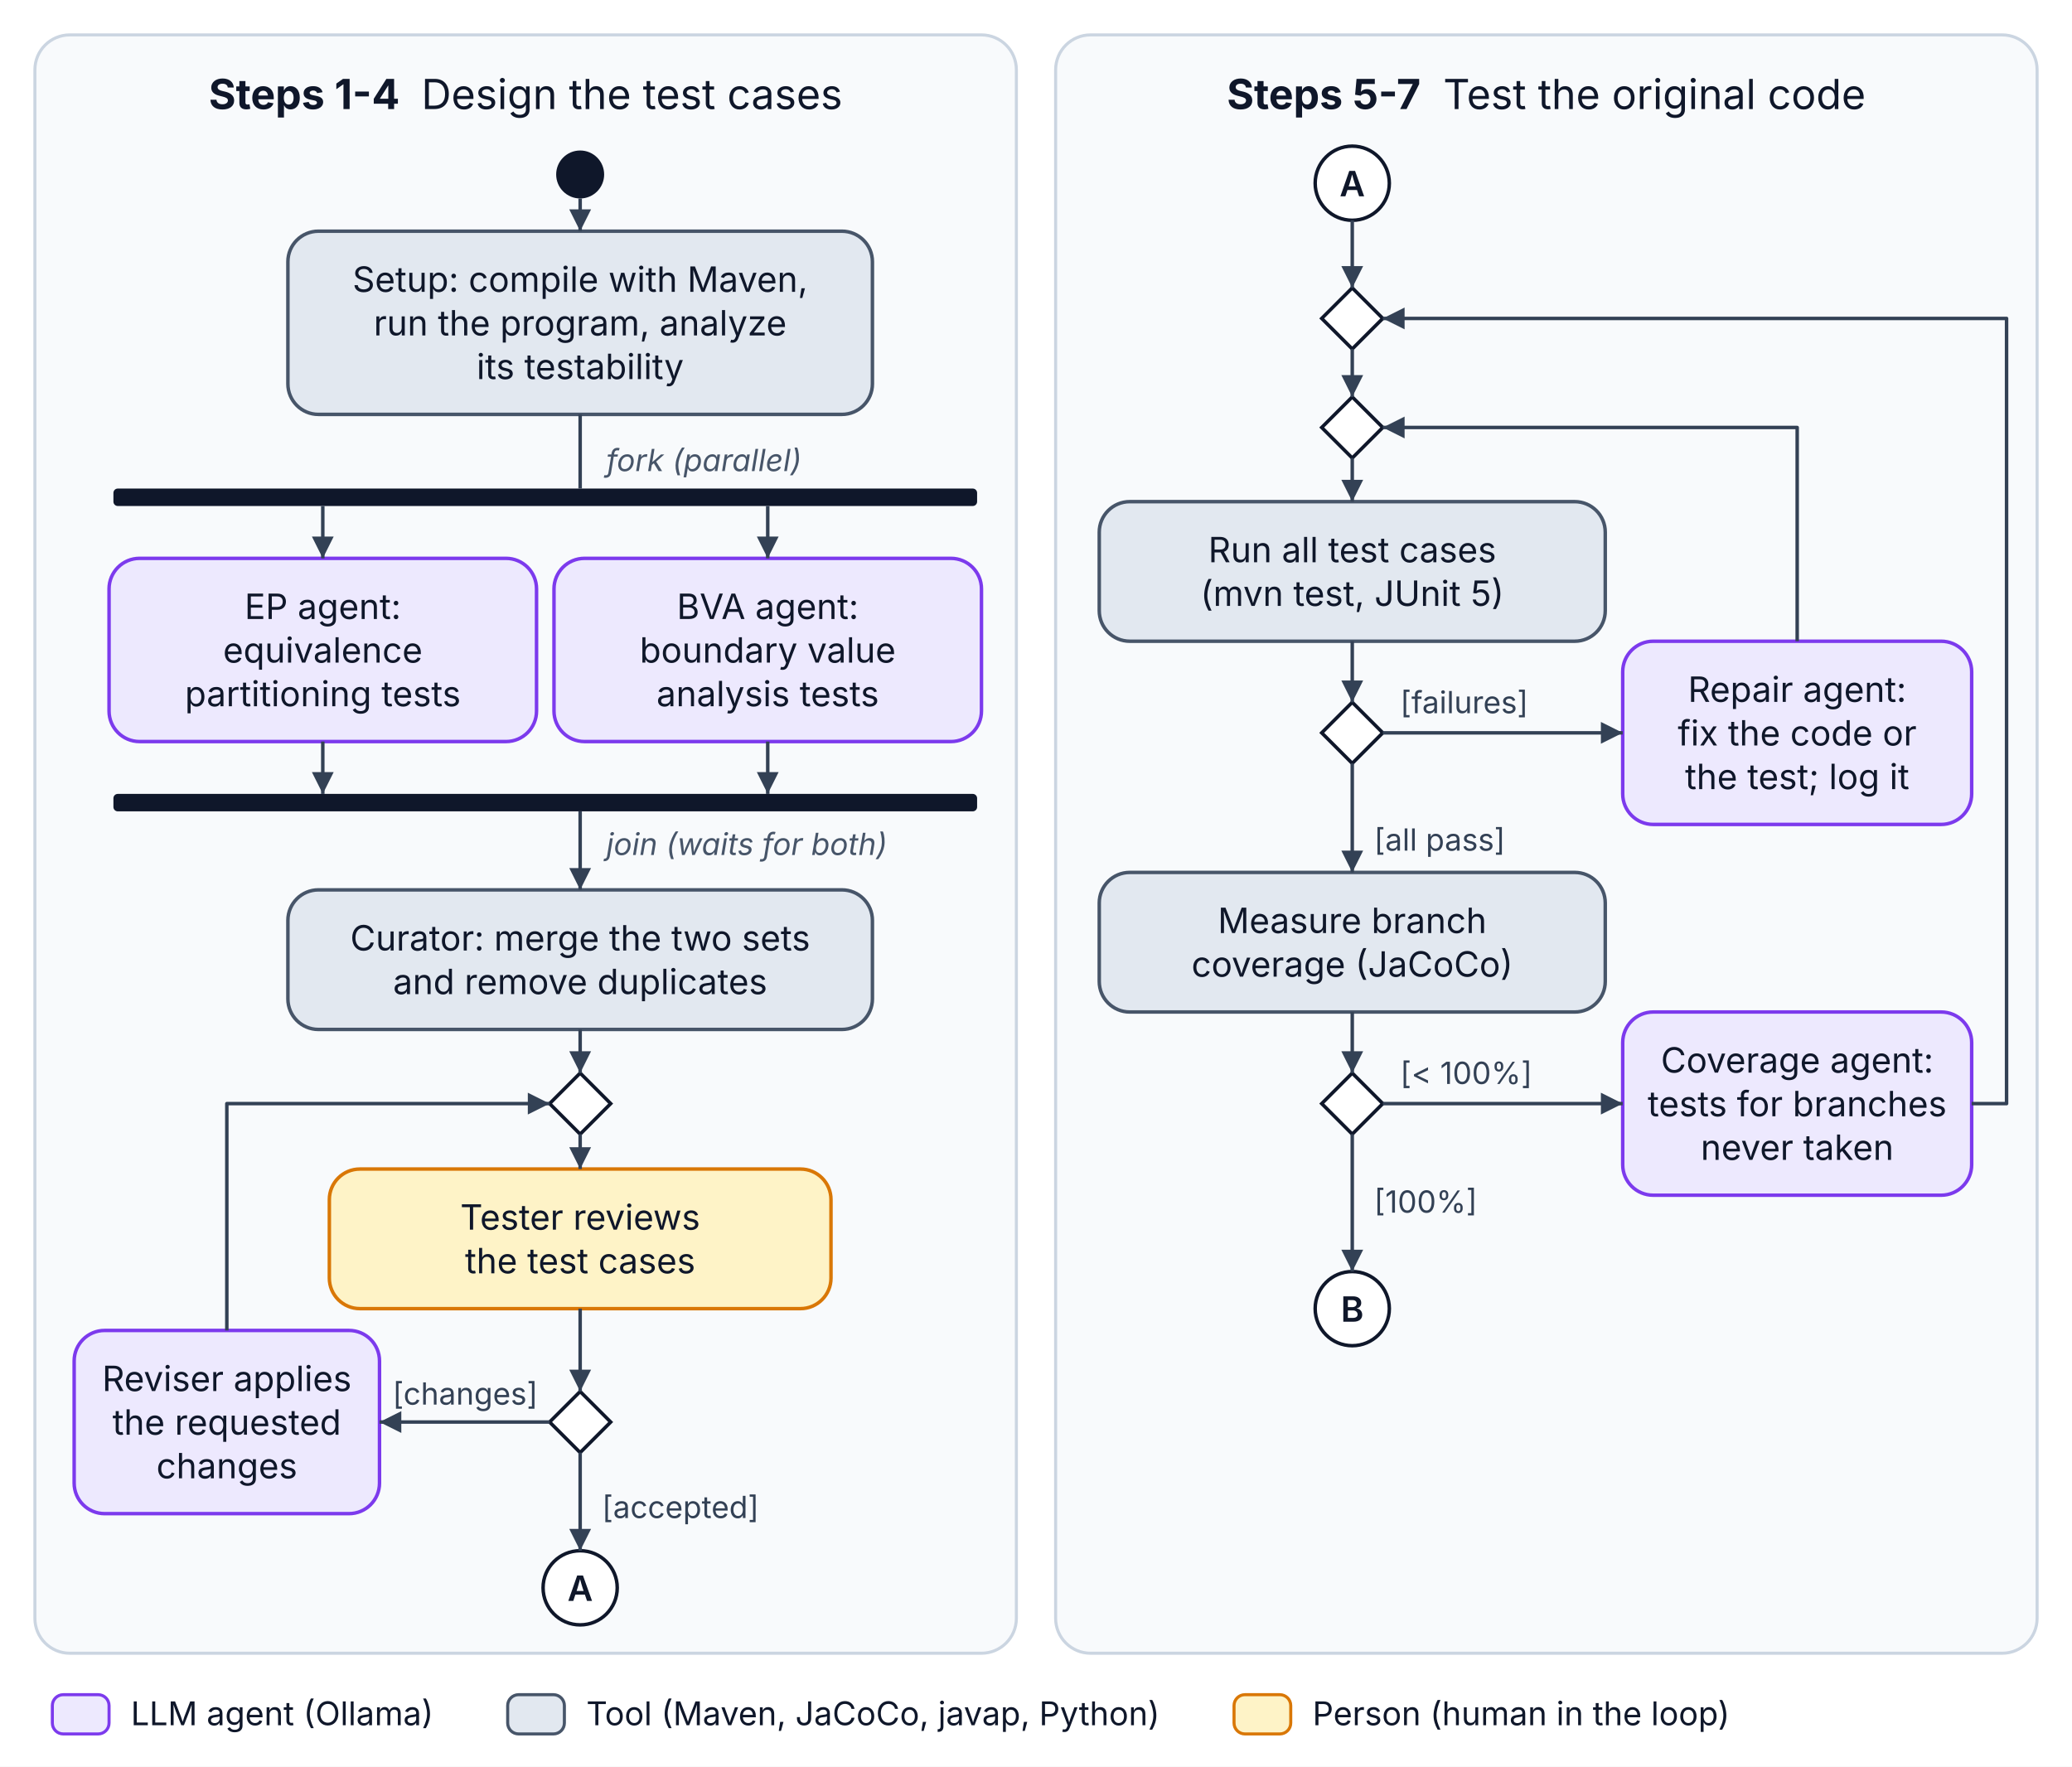
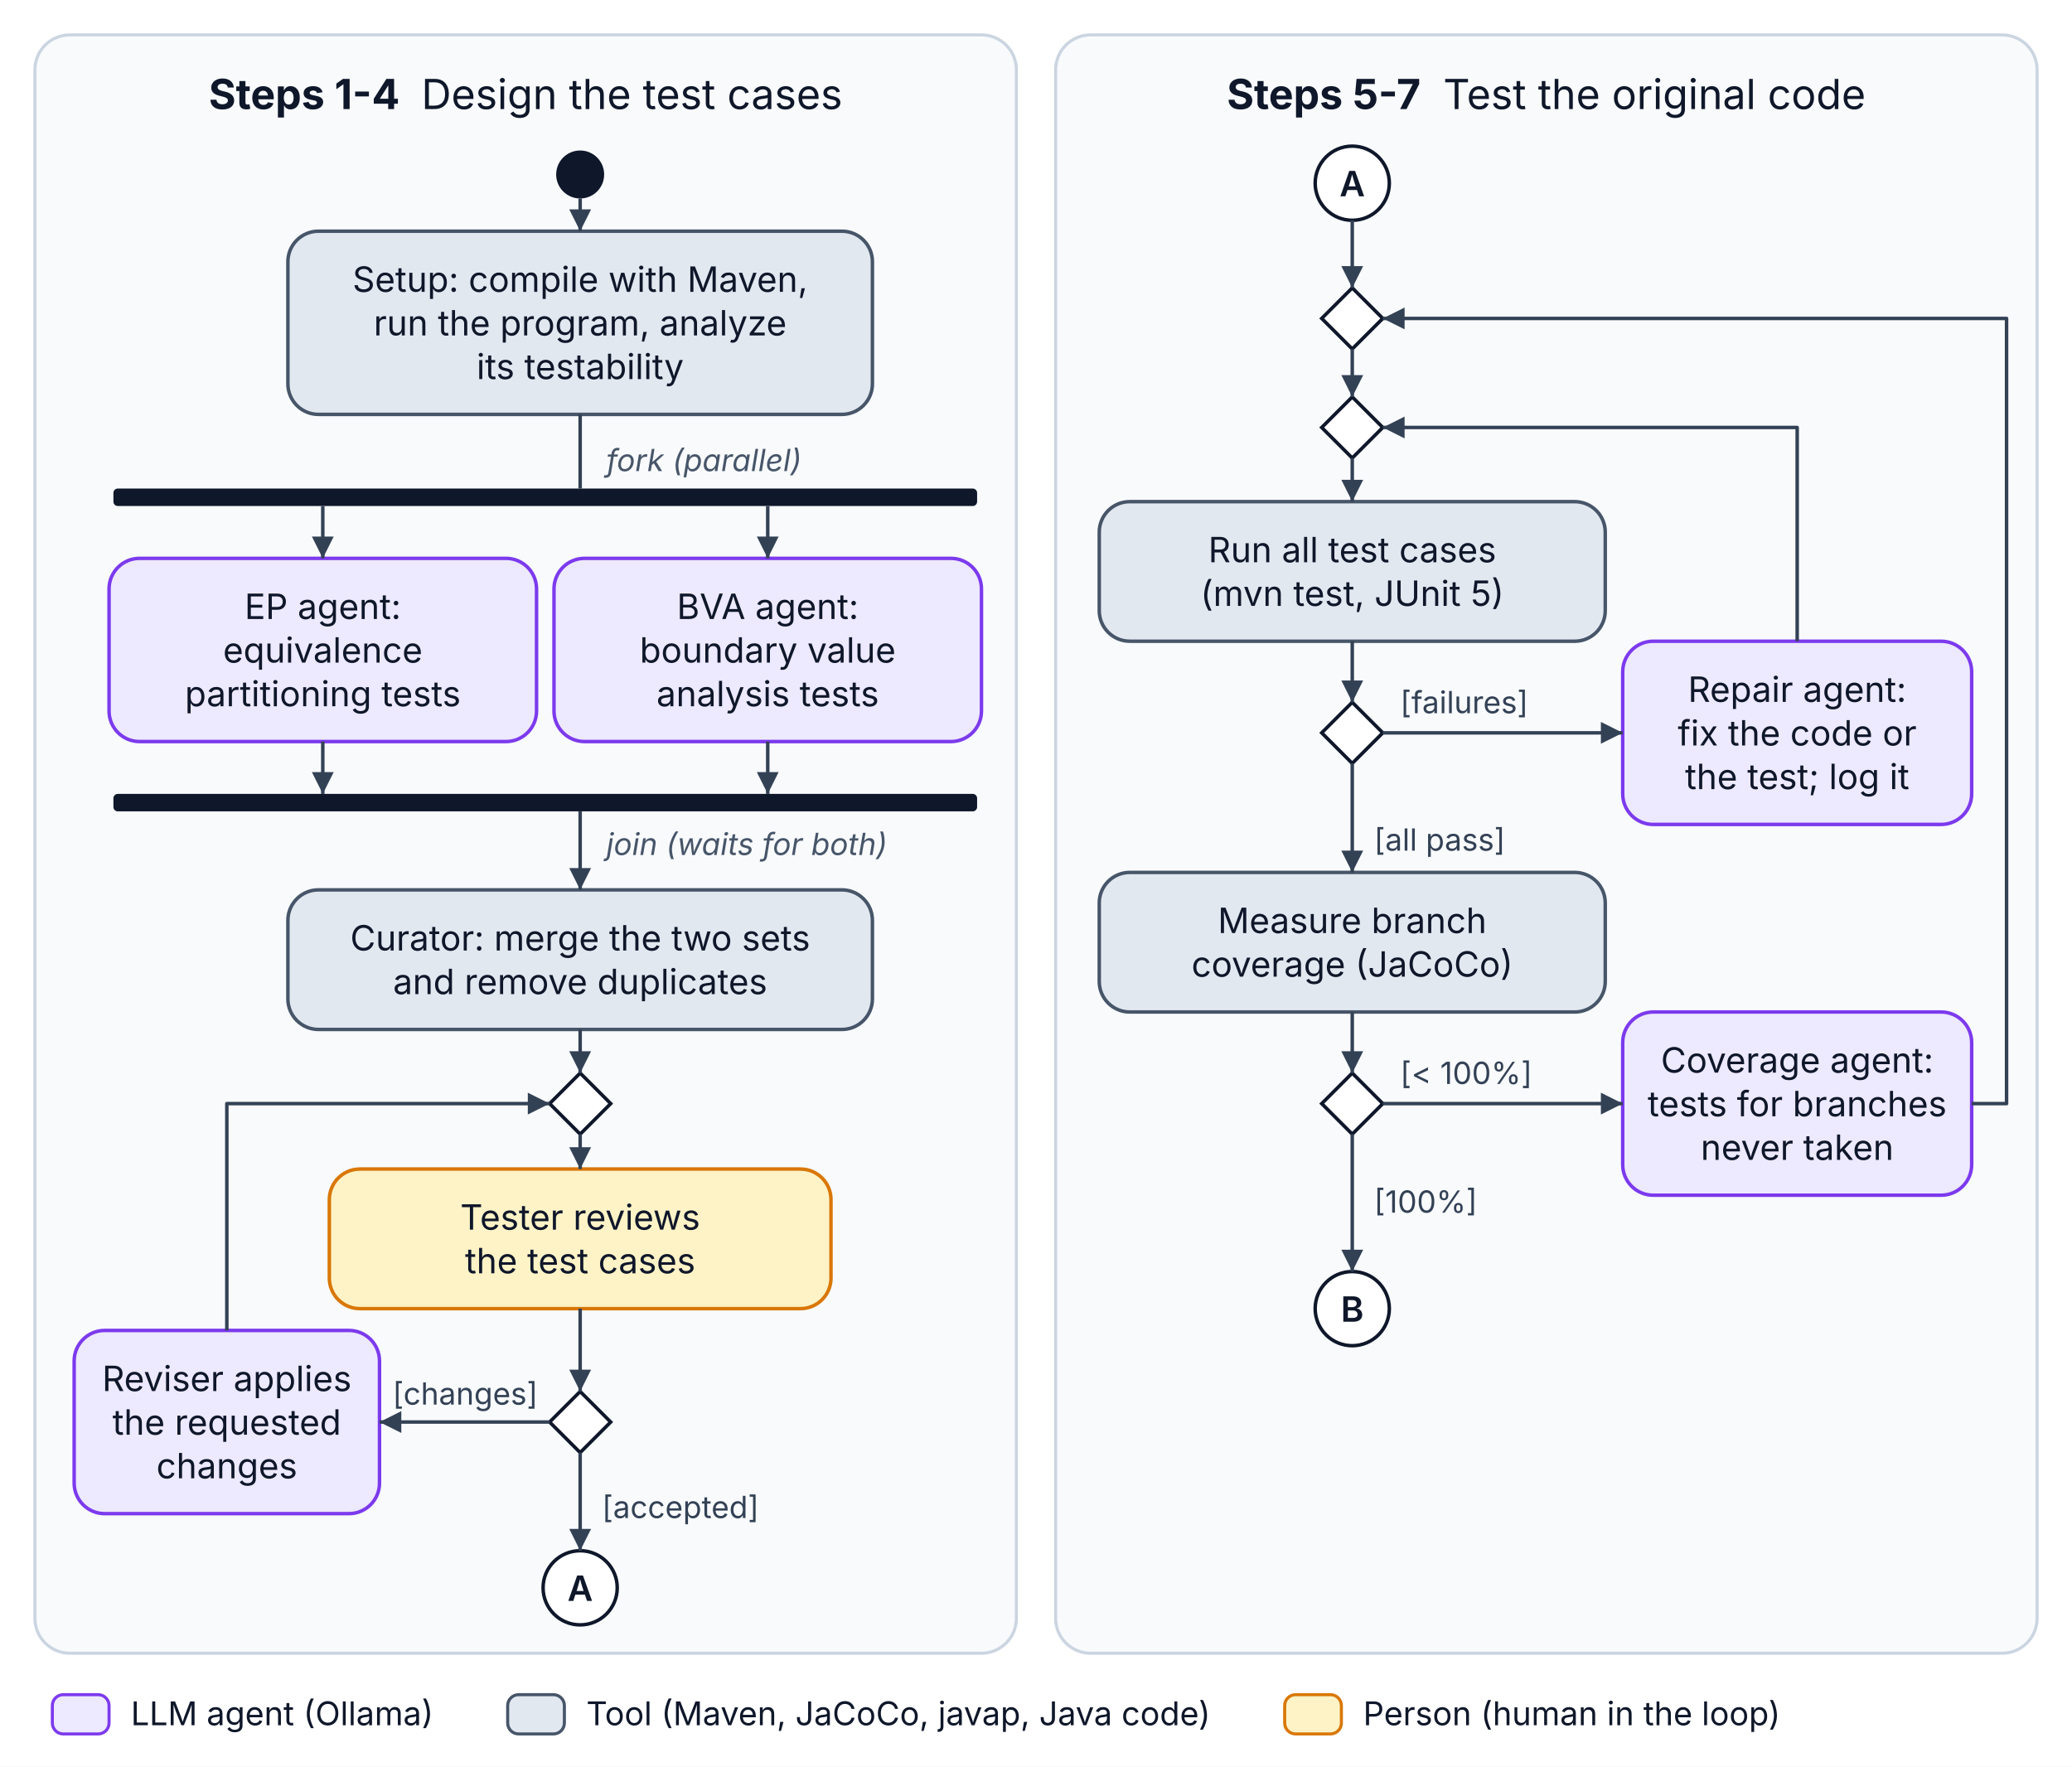
<svg xmlns="http://www.w3.org/2000/svg" width="950" height="810" viewBox="0 0 950 810">
  <rect width="100%" height="100%" fill="white" />
  <rect x="16" y="16" width="450" height="742" rx="16" fill="#F8FAFC" stroke="#CBD5E1" stroke-width="1.4" />
  <text x="95.7" y="50.0" font-family="Inter, 'Segoe UI', Helvetica, Arial, sans-serif" font-size="19" font-weight="700" text-anchor="start" fill="#0F172A">Steps 1-4</text>
  <text x="193.2" y="50.0" font-family="Inter, 'Segoe UI', Helvetica, Arial, sans-serif" font-size="19" font-weight="400" text-anchor="start" fill="#0F172A">Design the test cases</text>
  <circle cx="266" cy="80" r="11" fill="#0F172A" />
  <rect x="132.0" y="106.0" width="268" height="84" rx="14" fill="#E2E8F0" stroke="#475569" stroke-width="1.6" />
  <text x="266.0" y="133.8" font-family="Inter, 'Segoe UI', Helvetica, Arial, sans-serif" font-size="16" font-weight="400" text-anchor="middle" fill="#0F172A">Setup: compile with Maven,</text>
  <text x="266.0" y="153.8" font-family="Inter, 'Segoe UI', Helvetica, Arial, sans-serif" font-size="16" font-weight="400" text-anchor="middle" fill="#0F172A">run the program, analyze</text>
  <text x="266.0" y="173.8" font-family="Inter, 'Segoe UI', Helvetica, Arial, sans-serif" font-size="16" font-weight="400" text-anchor="middle" fill="#0F172A">its testability</text>
  <polyline points="266.0,91.0 266.0,106.0" fill="none" stroke="#334155" stroke-width="1.6" stroke-linejoin="round" />
  <polygon points="266,106.0 261,96.0 271,96.0" fill="#334155" />
  <rect x="52" y="224.0" width="396" height="8" rx="2" fill="#0F172A" />
  <polyline points="266.0,190.0 266.0,224.0" fill="none" stroke="#334155" stroke-width="1.6" stroke-linejoin="round" />
  <text x="278.0" y="216.0" font-family="Inter, 'Segoe UI', Helvetica, Arial, sans-serif" font-size="14" font-weight="400" text-anchor="start" fill="#475569" font-style="italic">fork (parallel)</text>
  <rect x="50.0" y="256.0" width="196" height="84" rx="14" fill="#EDE9FE" stroke="#7C3AED" stroke-width="1.6" />
  <text x="148.0" y="283.8" font-family="Inter, 'Segoe UI', Helvetica, Arial, sans-serif" font-size="16" font-weight="400" text-anchor="middle" fill="#0F172A">EP agent:</text>
  <text x="148.0" y="303.8" font-family="Inter, 'Segoe UI', Helvetica, Arial, sans-serif" font-size="16" font-weight="400" text-anchor="middle" fill="#0F172A">equivalence</text>
  <text x="148.0" y="323.8" font-family="Inter, 'Segoe UI', Helvetica, Arial, sans-serif" font-size="16" font-weight="400" text-anchor="middle" fill="#0F172A">partitioning tests</text>
  <rect x="254.0" y="256.0" width="196" height="84" rx="14" fill="#EDE9FE" stroke="#7C3AED" stroke-width="1.6" />
  <text x="352.0" y="283.8" font-family="Inter, 'Segoe UI', Helvetica, Arial, sans-serif" font-size="16" font-weight="400" text-anchor="middle" fill="#0F172A">BVA agent:</text>
  <text x="352.0" y="303.8" font-family="Inter, 'Segoe UI', Helvetica, Arial, sans-serif" font-size="16" font-weight="400" text-anchor="middle" fill="#0F172A">boundary value</text>
  <text x="352.0" y="323.8" font-family="Inter, 'Segoe UI', Helvetica, Arial, sans-serif" font-size="16" font-weight="400" text-anchor="middle" fill="#0F172A">analysis tests</text>
  <polyline points="148.0,232.0 148.0,256.0" fill="none" stroke="#334155" stroke-width="1.6" stroke-linejoin="round" />
  <polygon points="148,256.0 143,246.0 153,246.0" fill="#334155" />
  <polyline points="148.0,340.0 148.0,364.0" fill="none" stroke="#334155" stroke-width="1.6" stroke-linejoin="round" />
  <polygon points="148,364 143,354 153,354" fill="#334155" />
  <polyline points="352.0,232.0 352.0,256.0" fill="none" stroke="#334155" stroke-width="1.6" stroke-linejoin="round" />
  <polygon points="352,256.0 347,246.0 357,246.0" fill="#334155" />
  <polyline points="352.0,340.0 352.0,364.0" fill="none" stroke="#334155" stroke-width="1.6" stroke-linejoin="round" />
  <polygon points="352,364 347,354 357,354" fill="#334155" />
  <rect x="52" y="364.0" width="396" height="8" rx="2" fill="#0F172A" />
  <text x="278.0" y="392.0" font-family="Inter, 'Segoe UI', Helvetica, Arial, sans-serif" font-size="14" font-weight="400" text-anchor="start" fill="#475569" font-style="italic">join (waits for both)</text>
  <rect x="132.0" y="408.0" width="268" height="64" rx="14" fill="#E2E8F0" stroke="#475569" stroke-width="1.6" />
  <text x="266.0" y="435.8" font-family="Inter, 'Segoe UI', Helvetica, Arial, sans-serif" font-size="16" font-weight="400" text-anchor="middle" fill="#0F172A">Curator: merge the two sets</text>
  <text x="266.0" y="455.8" font-family="Inter, 'Segoe UI', Helvetica, Arial, sans-serif" font-size="16" font-weight="400" text-anchor="middle" fill="#0F172A">and remove duplicates</text>
  <polyline points="266.0,372.0 266.0,408.0" fill="none" stroke="#334155" stroke-width="1.6" stroke-linejoin="round" />
  <polygon points="266,408.0 261,398.0 271,398.0" fill="#334155" />
  <polygon points="266,492 280,506 266,520 252,506" fill="white" stroke="#0F172A" stroke-width="1.6" />
  <polyline points="266.0,472.0 266.0,492.0" fill="none" stroke="#334155" stroke-width="1.6" stroke-linejoin="round" />
  <polygon points="266,492 261,482 271,482" fill="#334155" />
  <rect x="151.0" y="536.0" width="230" height="64" rx="14" fill="#FEF3C7" stroke="#D97706" stroke-width="1.6" />
  <text x="266.0" y="563.8" font-family="Inter, 'Segoe UI', Helvetica, Arial, sans-serif" font-size="16" font-weight="400" text-anchor="middle" fill="#0F172A">Tester reviews</text>
  <text x="266.0" y="583.8" font-family="Inter, 'Segoe UI', Helvetica, Arial, sans-serif" font-size="16" font-weight="400" text-anchor="middle" fill="#0F172A">the test cases</text>
  <polyline points="266.0,520.0 266.0,536.0" fill="none" stroke="#334155" stroke-width="1.6" stroke-linejoin="round" />
  <polygon points="266,536.0 261,526.0 271,526.0" fill="#334155" />
  <polygon points="266,638 280,652 266,666 252,652" fill="white" stroke="#0F172A" stroke-width="1.6" />
  <polyline points="266.0,600.0 266.0,638.0" fill="none" stroke="#334155" stroke-width="1.6" stroke-linejoin="round" />
  <polygon points="266,638 261,628 271,628" fill="#334155" />
  <rect x="34.0" y="610.0" width="140" height="84" rx="14" fill="#EDE9FE" stroke="#7C3AED" stroke-width="1.6" />
  <text x="104.0" y="637.8" font-family="Inter, 'Segoe UI', Helvetica, Arial, sans-serif" font-size="16" font-weight="400" text-anchor="middle" fill="#0F172A">Reviser applies</text>
  <text x="104.0" y="657.8" font-family="Inter, 'Segoe UI', Helvetica, Arial, sans-serif" font-size="16" font-weight="400" text-anchor="middle" fill="#0F172A">the requested</text>
  <text x="104.0" y="677.8" font-family="Inter, 'Segoe UI', Helvetica, Arial, sans-serif" font-size="16" font-weight="400" text-anchor="middle" fill="#0F172A">changes</text>
  <polyline points="252.0,652.0 174.0,652.0" fill="none" stroke="#334155" stroke-width="1.6" stroke-linejoin="round" />
  <polygon points="174.0,652 184.0,647 184.0,657" fill="#334155" />
  <text x="180.0" y="644.0" font-family="Inter, 'Segoe UI', Helvetica, Arial, sans-serif" font-size="14" font-weight="400" text-anchor="start" fill="#334155">[changes]</text>
  <polyline points="104.0,610.0 104.0,506.0 252.0,506.0" fill="none" stroke="#334155" stroke-width="1.6" stroke-linejoin="round" />
  <polygon points="252,506 242,501 242,511" fill="#334155" />
  <circle cx="266" cy="728" r="17" fill="white" stroke="#0F172A" stroke-width="1.6" />
  <text x="266.0" y="734.0" font-family="Inter, 'Segoe UI', Helvetica, Arial, sans-serif" font-size="16" font-weight="600" text-anchor="middle" fill="#0F172A">A</text>
  <polyline points="266.0,666.0 266.0,711.0" fill="none" stroke="#334155" stroke-width="1.6" stroke-linejoin="round" />
  <polygon points="266,711 261,701 271,701" fill="#334155" />
  <text x="276.0" y="696.0" font-family="Inter, 'Segoe UI', Helvetica, Arial, sans-serif" font-size="14" font-weight="400" text-anchor="start" fill="#334155">[accepted]</text>
  <rect x="484" y="16" width="450" height="742" rx="16" fill="#F8FAFC" stroke="#CBD5E1" stroke-width="1.4" />
  <text x="562.5" y="50.0" font-family="Inter, 'Segoe UI', Helvetica, Arial, sans-serif" font-size="19" font-weight="700" text-anchor="start" fill="#0F172A">Steps 5-7</text>
  <text x="661.7" y="50.0" font-family="Inter, 'Segoe UI', Helvetica, Arial, sans-serif" font-size="19" font-weight="400" text-anchor="start" fill="#0F172A">Test the original code</text>
  <circle cx="620" cy="84" r="17" fill="white" stroke="#0F172A" stroke-width="1.6" />
  <text x="620.0" y="90.0" font-family="Inter, 'Segoe UI', Helvetica, Arial, sans-serif" font-size="16" font-weight="600" text-anchor="middle" fill="#0F172A">A</text>
  <polygon points="620,132 634,146 620,160 606,146" fill="white" stroke="#0F172A" stroke-width="1.6" />
  <polygon points="620,182 634,196 620,210 606,196" fill="white" stroke="#0F172A" stroke-width="1.6" />
  <polyline points="620.0,101.0 620.0,132.0" fill="none" stroke="#334155" stroke-width="1.6" stroke-linejoin="round" />
  <polygon points="620,132 615,122 625,122" fill="#334155" />
  <polyline points="620.0,160.0 620.0,182.0" fill="none" stroke="#334155" stroke-width="1.6" stroke-linejoin="round" />
  <polygon points="620,182 615,172 625,172" fill="#334155" />
  <rect x="504.0" y="230.0" width="232" height="64" rx="14" fill="#E2E8F0" stroke="#475569" stroke-width="1.6" />
  <text x="620.0" y="257.8" font-family="Inter, 'Segoe UI', Helvetica, Arial, sans-serif" font-size="16" font-weight="400" text-anchor="middle" fill="#0F172A">Run all test cases</text>
  <text x="620.0" y="277.8" font-family="Inter, 'Segoe UI', Helvetica, Arial, sans-serif" font-size="16" font-weight="400" text-anchor="middle" fill="#0F172A">(mvn test, JUnit 5)</text>
  <polyline points="620.0,210.0 620.0,230.0" fill="none" stroke="#334155" stroke-width="1.6" stroke-linejoin="round" />
  <polygon points="620,230.0 615,220.0 625,220.0" fill="#334155" />
  <polygon points="620,322 634,336 620,350 606,336" fill="white" stroke="#0F172A" stroke-width="1.6" />
  <polyline points="620.0,294.0 620.0,322.0" fill="none" stroke="#334155" stroke-width="1.6" stroke-linejoin="round" />
  <polygon points="620,322 615,312 625,312" fill="#334155" />
  <rect x="744.0" y="294.0" width="160" height="84" rx="14" fill="#EDE9FE" stroke="#7C3AED" stroke-width="1.6" />
  <text x="824.0" y="321.8" font-family="Inter, 'Segoe UI', Helvetica, Arial, sans-serif" font-size="16" font-weight="400" text-anchor="middle" fill="#0F172A">Repair agent:</text>
  <text x="824.0" y="341.8" font-family="Inter, 'Segoe UI', Helvetica, Arial, sans-serif" font-size="16" font-weight="400" text-anchor="middle" fill="#0F172A">fix the code or</text>
  <text x="824.0" y="361.8" font-family="Inter, 'Segoe UI', Helvetica, Arial, sans-serif" font-size="16" font-weight="400" text-anchor="middle" fill="#0F172A">the test; log it</text>
  <polyline points="634.0,336.0 744.0,336.0" fill="none" stroke="#334155" stroke-width="1.6" stroke-linejoin="round" />
  <polygon points="744.0,336 734.0,331 734.0,341" fill="#334155" />
  <text x="642.0" y="327.0" font-family="Inter, 'Segoe UI', Helvetica, Arial, sans-serif" font-size="14" font-weight="400" text-anchor="start" fill="#334155">[failures]</text>
  <polyline points="824.0,294.0 824.0,196.0 634.0,196.0" fill="none" stroke="#334155" stroke-width="1.6" stroke-linejoin="round" />
  <polygon points="634,196 644,191 644,201" fill="#334155" />
  <rect x="504.0" y="400.0" width="232" height="64" rx="14" fill="#E2E8F0" stroke="#475569" stroke-width="1.6" />
  <text x="620.0" y="427.8" font-family="Inter, 'Segoe UI', Helvetica, Arial, sans-serif" font-size="16" font-weight="400" text-anchor="middle" fill="#0F172A">Measure branch</text>
  <text x="620.0" y="447.8" font-family="Inter, 'Segoe UI', Helvetica, Arial, sans-serif" font-size="16" font-weight="400" text-anchor="middle" fill="#0F172A">coverage (JaCoCo)</text>
  <polyline points="620.0,350.0 620.0,400.0" fill="none" stroke="#334155" stroke-width="1.6" stroke-linejoin="round" />
  <polygon points="620,400.0 615,390.0 625,390.0" fill="#334155" />
  <text x="630.0" y="390.0" font-family="Inter, 'Segoe UI', Helvetica, Arial, sans-serif" font-size="14" font-weight="400" text-anchor="start" fill="#334155">[all pass]</text>
  <polygon points="620,492 634,506 620,520 606,506" fill="white" stroke="#0F172A" stroke-width="1.6" />
  <polyline points="620.0,464.0 620.0,492.0" fill="none" stroke="#334155" stroke-width="1.6" stroke-linejoin="round" />
  <polygon points="620,492 615,482 625,482" fill="#334155" />
  <rect x="744.0" y="464.0" width="160" height="84" rx="14" fill="#EDE9FE" stroke="#7C3AED" stroke-width="1.6" />
  <text x="824.0" y="491.8" font-family="Inter, 'Segoe UI', Helvetica, Arial, sans-serif" font-size="16" font-weight="400" text-anchor="middle" fill="#0F172A">Coverage agent:</text>
  <text x="824.0" y="511.8" font-family="Inter, 'Segoe UI', Helvetica, Arial, sans-serif" font-size="16" font-weight="400" text-anchor="middle" fill="#0F172A">tests for branches</text>
  <text x="824.0" y="531.8" font-family="Inter, 'Segoe UI', Helvetica, Arial, sans-serif" font-size="16" font-weight="400" text-anchor="middle" fill="#0F172A">never taken</text>
  <polyline points="634.0,506.0 744.0,506.0" fill="none" stroke="#334155" stroke-width="1.6" stroke-linejoin="round" />
  <polygon points="744.0,506 734.0,501 734.0,511" fill="#334155" />
  <text x="642.0" y="497.0" font-family="Inter, 'Segoe UI', Helvetica, Arial, sans-serif" font-size="14" font-weight="400" text-anchor="start" fill="#334155">[&lt; 100%]</text>
  <polyline points="904.0,506.0 920.0,506.0 920.0,146.0 634.0,146.0" fill="none" stroke="#334155" stroke-width="1.6" stroke-linejoin="round" />
  <polygon points="634,146 644,141 644,151" fill="#334155" />
  <circle cx="620" cy="600" r="17" fill="white" stroke="#0F172A" stroke-width="1.6" />
  <text x="620.0" y="606.0" font-family="Inter, 'Segoe UI', Helvetica, Arial, sans-serif" font-size="16" font-weight="600" text-anchor="middle" fill="#0F172A">B</text>
  <polyline points="620.0,520.0 620.0,583.0" fill="none" stroke="#334155" stroke-width="1.6" stroke-linejoin="round" />
  <polygon points="620,583 615,573 625,573" fill="#334155" />
  <text x="630.0" y="556.0" font-family="Inter, 'Segoe UI', Helvetica, Arial, sans-serif" font-size="14" font-weight="400" text-anchor="start" fill="#334155">[100%]</text>
  <rect x="24" y="777" width="26" height="18" rx="5" fill="#EDE9FE" stroke="#7C3AED" stroke-width="1.4" />
  <text x="60.0" y="791.0" font-family="Inter, 'Segoe UI', Helvetica, Arial, sans-serif" font-size="15" font-weight="400" text-anchor="start" fill="#0F172A">LLM agent (Ollama)</text>
  <rect x="232.766" y="777" width="26" height="18" rx="5" fill="#E2E8F0" stroke="#475569" stroke-width="1.4" />
-   <text x="268.8" y="791.0" font-family="Inter, 'Segoe UI', Helvetica, Arial, sans-serif" font-size="15" font-weight="400" text-anchor="start" fill="#0F172A">Tool (Maven, JaCoCo, javap, Python)</text>
-   <rect x="565.797" y="777" width="26" height="18" rx="5" fill="#FEF3C7" stroke="#D97706" stroke-width="1.4" />
-   <text x="601.8" y="791.0" font-family="Inter, 'Segoe UI', Helvetica, Arial, sans-serif" font-size="15" font-weight="400" text-anchor="start" fill="#0F172A">Person (human in the loop)</text>
+   <text x="268.8" y="791.0" font-family="Inter, 'Segoe UI', Helvetica, Arial, sans-serif" font-size="15" font-weight="400" text-anchor="start" fill="#0F172A">Tool (Maven, JaCoCo, javap, Java code)</text>
+   <rect x="589.016" y="777" width="26" height="18" rx="5" fill="#FEF3C7" stroke="#D97706" stroke-width="1.4" />
+   <text x="625.0" y="791.0" font-family="Inter, 'Segoe UI', Helvetica, Arial, sans-serif" font-size="15" font-weight="400" text-anchor="start" fill="#0F172A">Person (human in the loop)</text>
</svg>
